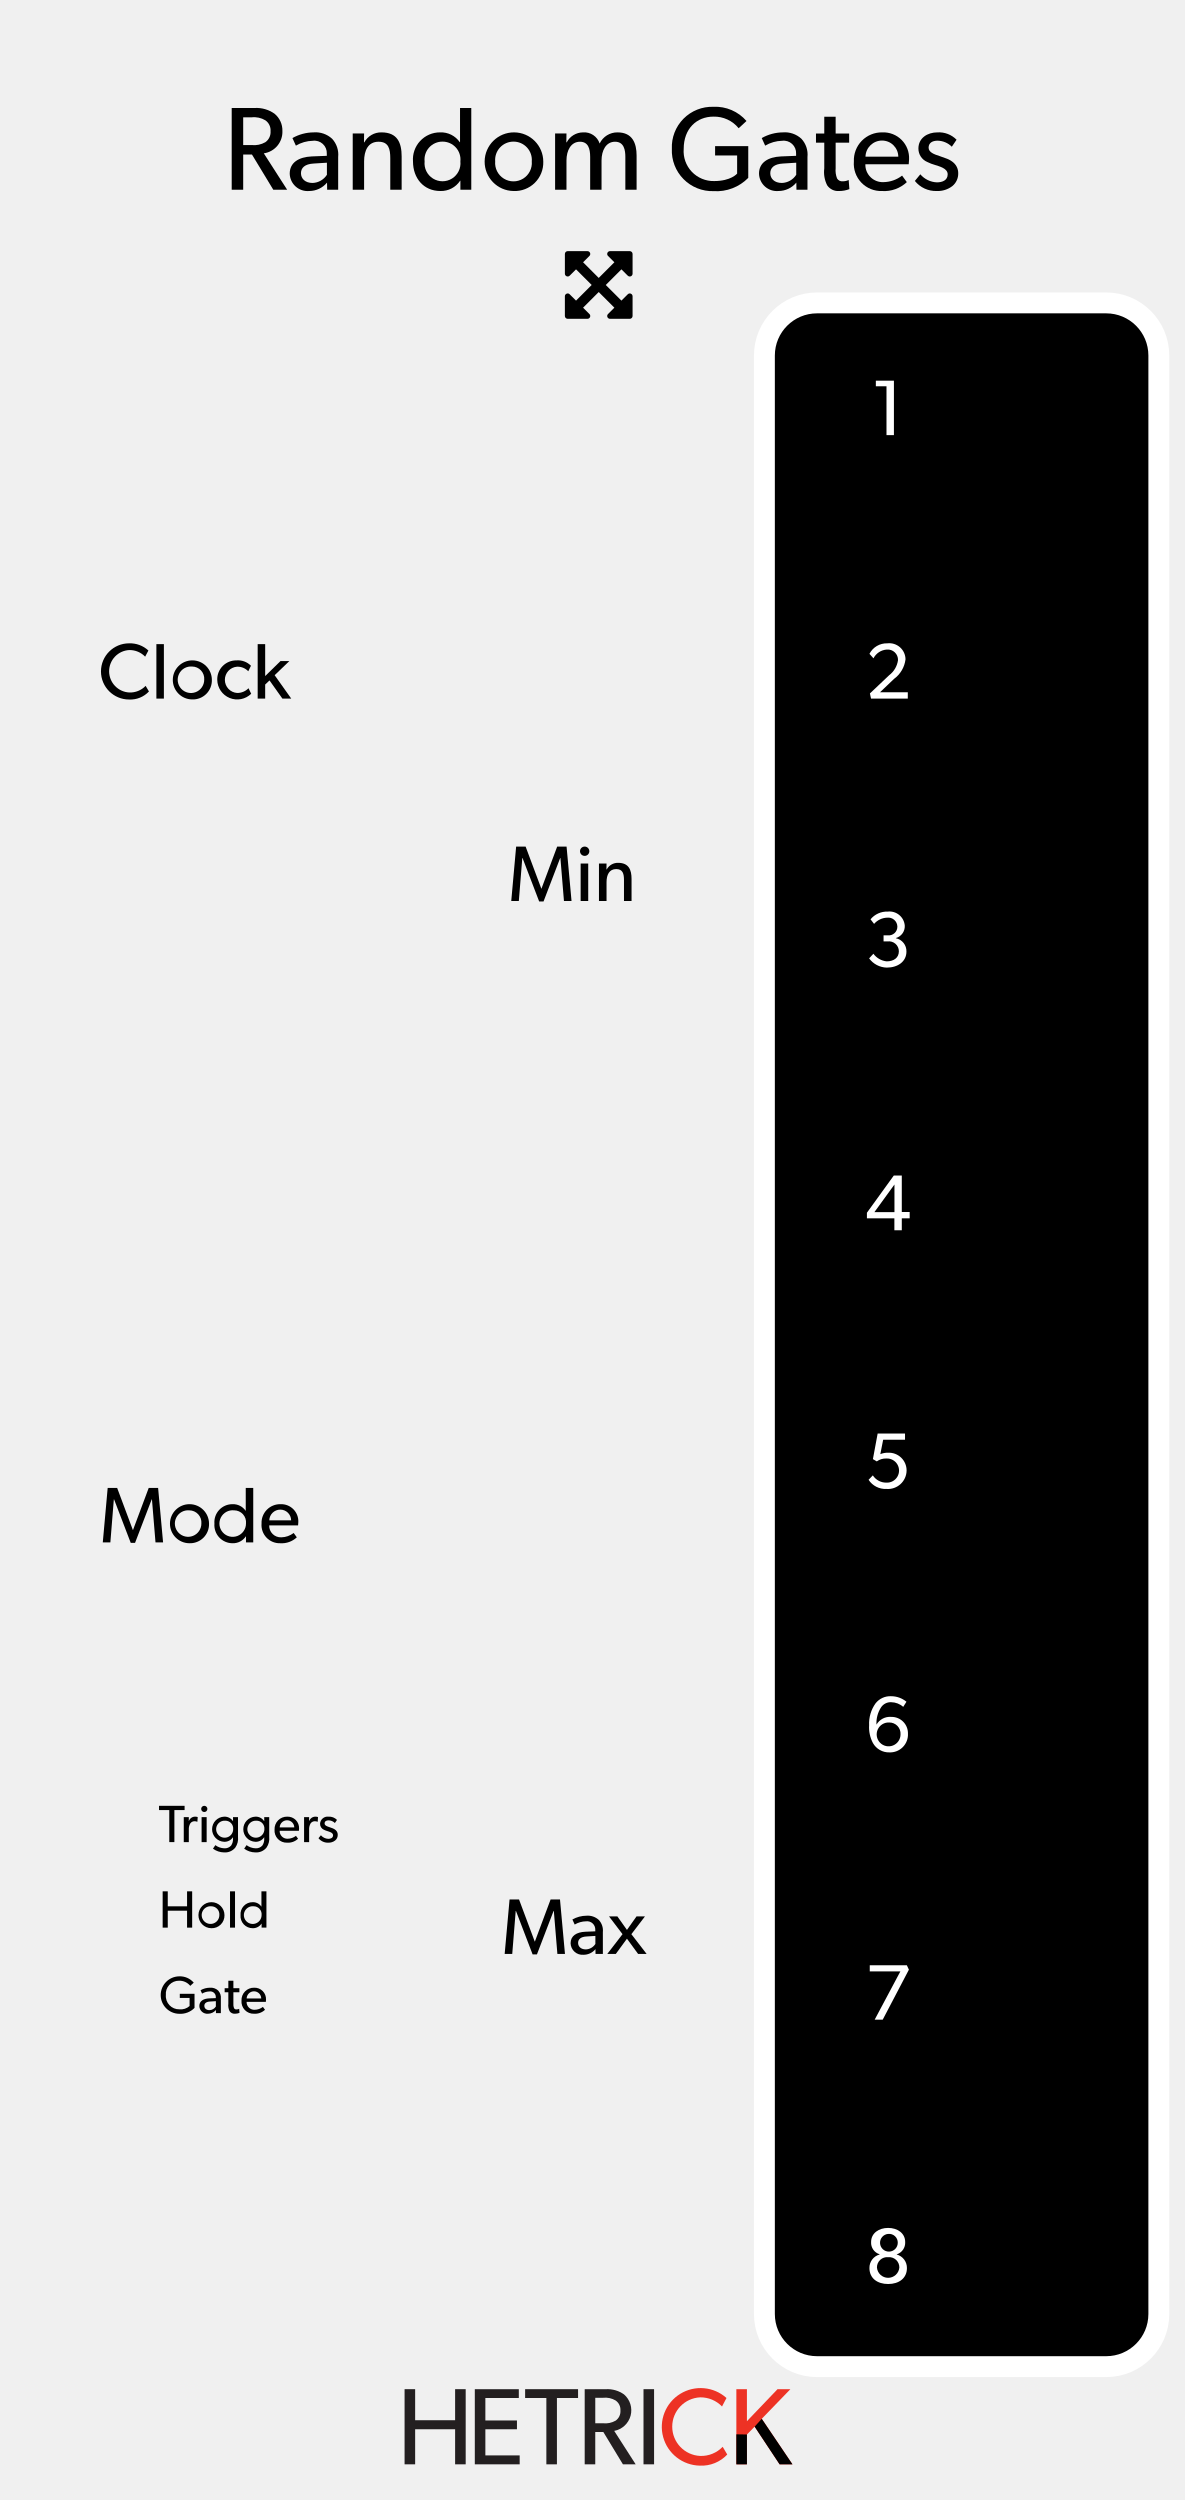
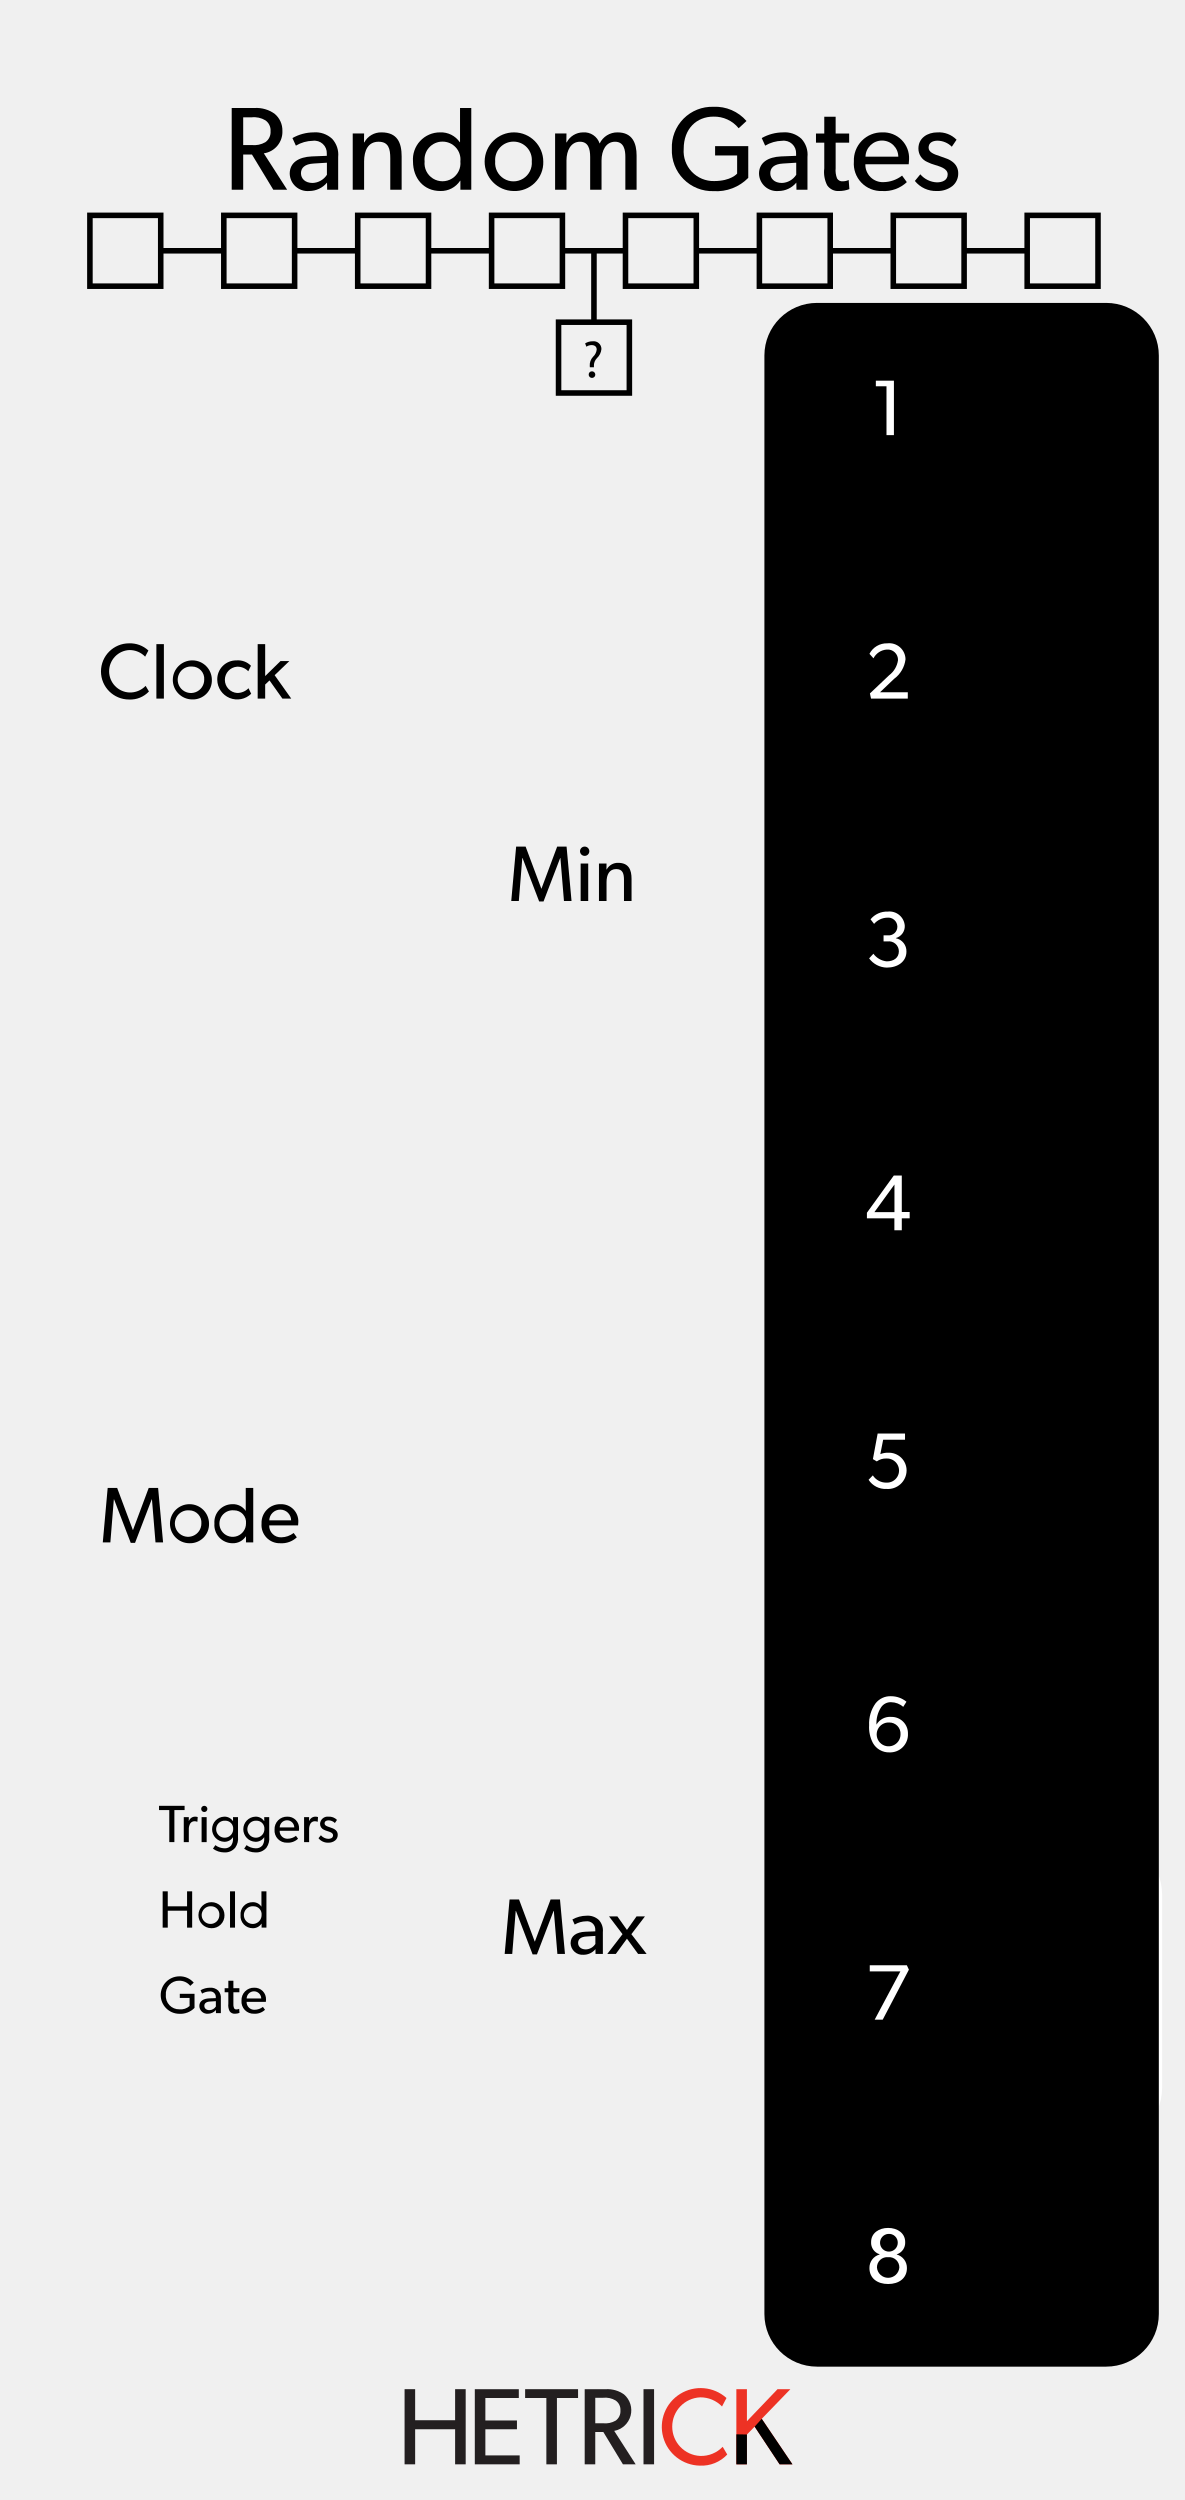
<svg xmlns="http://www.w3.org/2000/svg" id="svg8" width="180" height="380" viewBox="0 0 180 380">
  <g id="layer1">
    <path id="rect817" d="M0,0H180V380H0Z" transform="translate(0 0.00002)" style="fill: #f0f0f0" />
  </g>
  <g>
    <path d="M70.784,374.578H69.178v-5.331H63.102v5.331H61.496V363.155h1.606v4.719h6.076v-4.719h1.606Z" transform="translate(0 0.00002)" style="fill: #231f20" />
    <path d="M78.992,374.578H72.171V363.155h6.689v1.341H73.776v3.411h4.801v1.341h-4.801v3.973h5.215Z" transform="translate(0 0.00002)" style="fill: #231f20" />
    <path d="M87.865,364.496H84.653v10.083h-1.606V364.496H79.819v-1.341h8.046Z" transform="translate(0 0.00002)" style="fill: #231f20" />
    <path d="M96.622,374.578H94.685l-2.98-4.917H90.479v4.917h-1.606V363.155h3.228a4.373,4.373,0,0,1,2.748.795A3.185,3.185,0,0,1,93.36,369.496Zm-3.046-9.702a3.047,3.047,0,0,0-1.92-.414h-1.175v3.874h1.175a3.159,3.159,0,0,0,1.92-.397,1.727,1.727,0,0,0,.729-1.54A1.698,1.698,0,0,0,93.575,364.877Z" transform="translate(0 0.00002)" style="fill: #231f20" />
    <path d="M99.419,374.578H97.813V363.155h1.606Z" transform="translate(0 0.00002)" style="fill: #231f20" />
    <path d="M110.542,373.088a5.355,5.355,0,0,1-4.172,1.689,5.895,5.895,0,1,1,4.056-10.281l-.679,1.291a4.527,4.527,0,0,0-3.311-1.391,4.458,4.458,0,0,0,0,8.907,4.522,4.522,0,0,0,3.411-1.391Z" transform="translate(0 0.00002)" style="fill: #ed3224" />
    <path d="M120.452,374.578H118.499L114.707,368.85l-1.175,1.192v4.536h-1.606V363.155h1.606v4.868l4.652-4.868h1.954l-4.354,4.503Z" transform="translate(0 0.00002)" style="fill: #ed3224" />
    <path d="M120.452,374.578H118.499L114.707,368.85l-1.175,1.192v4.536h-1.606V370.019l1.606.023,1.175-1.192,1.076-1.192.616.914.497.737Z" transform="translate(0 0.00002)" />
  </g>
  <g>
    <path d="M43.645,28.836H41.539l-3.241-5.348H36.965v5.348H35.219V16.413h3.511a4.755,4.755,0,0,1,2.989.864,3.274,3.274,0,0,1,1.207,2.629,3.304,3.304,0,0,1-2.827,3.403ZM40.332,18.285a3.314,3.314,0,0,0-2.089-.45H36.965v4.213h1.278a3.437,3.437,0,0,0,2.089-.432,1.878,1.878,0,0,0,.792-1.674A1.847,1.847,0,0,0,40.332,18.285Z" transform="translate(0 0.00002)" />
    <path d="M51.402,28.836h-1.675l-.018-1.08a3.528,3.528,0,0,1-2.719,1.278,2.717,2.717,0,0,1-2.953-2.647c0-1.674,1.368-2.521,3.349-2.611l2.287-.09v-.342a1.877,1.877,0,0,0-2.125-1.944,5.257,5.257,0,0,0-2.575.738l-.522-1.152a6.587,6.587,0,0,1,3.205-.864,3.707,3.707,0,0,1,2.827.973,3.542,3.542,0,0,1,.918,2.772ZM49.691,24.731l-1.999.126c-1.386.072-1.944.666-1.944,1.476,0,.811.63,1.477,1.765,1.477a2.685,2.685,0,0,0,2.178-1.242Z" transform="translate(0 0.00002)" />
    <path d="M61.05,28.836H59.322V24.065c0-1.44-.252-2.521-1.783-2.521-1.602,0-2.196,1.35-2.196,2.989v4.303H53.614V20.284h1.729l-.018,1.351h.054a2.888,2.888,0,0,1,2.61-1.513c2.431,0,3.061,1.603,3.061,3.655Z" transform="translate(0 0.00002)" />
    <path d="M71.634,28.836H69.978V27.468h-.036a3.48,3.48,0,0,1-3.007,1.566c-2.539,0-4.159-1.945-4.159-4.483a4.104,4.104,0,0,1,4.123-4.43,3.455,3.455,0,0,1,2.989,1.495h.036V16.413h1.71Zm-4.375-7.31A2.72,2.72,0,0,0,64.54,24.533a2.734,2.734,0,1,0,5.438,0A2.72,2.72,0,0,0,67.259,21.526Z" transform="translate(0 0.00002)" />
    <path d="M78.059,29.035a4.457,4.457,0,1,1,4.52-4.447A4.336,4.336,0,0,1,78.059,29.035Zm0-7.508a2.782,2.782,0,0,0-2.791,3.007,2.792,2.792,0,1,0,5.563,0A2.779,2.779,0,0,0,78.059,21.526Z" transform="translate(0 0.00002)" />
    <path d="M96.763,28.836h-1.71v-4.987c0-.99-.18-2.305-1.566-2.305-1.368,0-2.053,1.314-2.053,2.845v4.447H89.705v-4.987c0-1.261-.306-2.305-1.549-2.305-1.368,0-2.052,1.314-2.052,2.845v4.447H84.375V20.284H86.104l-.018,1.351h.054a2.823,2.823,0,0,1,2.467-1.513,2.467,2.467,0,0,1,2.539,1.693,2.969,2.969,0,0,1,2.719-1.693c2.287,0,2.898,1.675,2.898,3.529Z" transform="translate(0 0.00002)" />
    <path d="M113.736,27.036a6.768,6.768,0,0,1-5.275,2.017,6.161,6.161,0,0,1-6.338-6.428,6.127,6.127,0,0,1,6.32-6.392,6.247,6.247,0,0,1,5.023,2.16l-1.188,1.099a4.779,4.779,0,0,0-3.835-1.765c-2.557,0-4.52,1.836-4.52,4.897a4.537,4.537,0,0,0,4.627,4.897c2.575,0,3.493-1.134,3.493-1.134V23.633h-3.349V22.21h5.041Z" transform="translate(0 0.00002)" />
    <path d="M122.735,28.836h-1.674l-.019-1.08a3.528,3.528,0,0,1-2.719,1.278,2.718,2.718,0,0,1-2.953-2.647c0-1.674,1.369-2.521,3.35-2.611l2.286-.09v-.342a1.876,1.876,0,0,0-2.124-1.944,5.256,5.256,0,0,0-2.575.738l-.522-1.152a6.594,6.594,0,0,1,3.205-.864,3.707,3.707,0,0,1,2.827.973,3.542,3.542,0,0,1,.918,2.772Zm-1.71-4.105-1.999.126c-1.387.072-1.944.666-1.944,1.476,0,.811.63,1.477,1.765,1.477a2.686,2.686,0,0,0,2.179-1.242Z" transform="translate(0 0.00002)" />
    <path d="M129.106,28.747a4.332,4.332,0,0,1-1.566.288,2.007,2.007,0,0,1-1.818-.882,4.464,4.464,0,0,1-.433-2.557V21.688H124.029V20.302h1.26V17.745h1.729v2.557h2.053v1.387h-2.053v3.871a3.373,3.373,0,0,0,.216,1.566.896.896,0,0,0,.883.432,2.083,2.083,0,0,0,.882-.198Z" transform="translate(0 0.00002)" />
    <path d="M138.125,24.965h-6.59A2.638,2.638,0,0,0,134.29,27.684a4.734,4.734,0,0,0,2.827-.99l.72.99a5.021,5.021,0,0,1-3.763,1.351,4.147,4.147,0,0,1-4.285-4.483,4.242,4.242,0,0,1,4.339-4.43,3.905,3.905,0,0,1,4.052,4.087A7.365,7.365,0,0,1,138.125,24.965ZM136.541,23.813a2.472,2.472,0,0,0-2.467-2.449,2.516,2.516,0,0,0-2.521,2.449Z" transform="translate(0 0.00002)" />
    <path d="M144.766,28.278a3.647,3.647,0,0,1-2.376.756,4.095,4.095,0,0,1-3.331-1.531l.828-1.008a3.51,3.51,0,0,0,2.521,1.225c.792,0,1.639-.288,1.639-1.225,0-.936-1.351-1.224-1.927-1.422a6.328,6.328,0,0,1-1.17-.45,2.205,2.205,0,0,1-1.351-2.052c0-1.585,1.368-2.449,2.881-2.449a3.742,3.742,0,0,1,2.917,1.117l-.721,1.062a3.136,3.136,0,0,0-2.16-.918c-.828,0-1.368.36-1.368,1.062,0,.703.828,1.008,1.674,1.279.469.162.792.27,1.152.414a3.274,3.274,0,0,1,.99.612,2.114,2.114,0,0,1,.685,1.584A2.433,2.433,0,0,1,144.766,28.278Z" transform="translate(0 0.00002)" />
  </g>
  <rect x="135" y="280" width="41.142" height="45.333" rx="8" ry="8" style="stroke: #fff;stroke-miterlimit: 10" />
-   <rect x="116.189" y="46.042" width="59.953" height="313.687" rx="8" ry="8" style="stroke: #fff;stroke-miterlimit: 10;stroke-width: 3.175px" />
+   <rect x="116.189" y="46.042" width="59.953" height="313.687" rx="8" ry="8" />
  <g>
    <path d="M22.64,105.103a3.88,3.88,0,0,1-3.022,1.224,4.27,4.27,0,0,1,0-8.54,4.1,4.1,0,0,1,2.938,1.091l-.492.936a3.279,3.279,0,0,0-2.398-1.007,3.23,3.23,0,0,0,0,6.453,3.276,3.276,0,0,0,2.471-1.008Z" transform="translate(0 0.00002)" />
    <path d="M24.911,106.183H23.771V97.907h1.139Z" transform="translate(0 0.00002)" />
    <path d="M29.194,106.314a2.969,2.969,0,1,1,3.01-2.962A2.888,2.888,0,0,1,29.194,106.314Zm0-5.001a2.016,2.016,0,1,0,1.847,2.003A1.853,1.853,0,0,0,29.194,101.313Z" transform="translate(0 0.00002)" />
    <path d="M38.181,105.451a3.034,3.034,0,0,1-5.158-2.111,2.875,2.875,0,0,1,2.915-2.962,2.774,2.774,0,0,1,2.207.815l-.408.839a2.246,2.246,0,0,0-1.703-.695,2.002,2.002,0,0,0,.012,3.994,2.368,2.368,0,0,0,1.728-.72Z" transform="translate(0 0.00002)" />
    <path d="M44.265,106.183H42.921l-1.955-2.758-.659.624v2.135H39.167V97.907h1.14v4.857l2.326-2.279h1.344l-2.231,2.146Z" transform="translate(0 0.00002)" />
  </g>
  <g>
    <path d="M28.058,275.131H26.506V280H25.731v-4.869H24.172v-.647h3.886Z" transform="translate(0 0.00002)" />
    <path d="M30.002,276.906H29.971a1.003,1.003,0,0,0-.416-.08.798.798,0,0,0-.624.319,1.695,1.695,0,0,0-.231.96V280h-.768v-3.798h.768l-.008.584h.024a.992.992,0,0,1,.936-.655,1.08,1.08,0,0,1,.4.063Z" transform="translate(0 0.00002)" />
    <path d="M31.027,275.427a.472.472,0,1,1,.496-.472A.471.471,0,0,1,31.027,275.427ZM31.411,280h-.768v-3.798h.768Z" transform="translate(0 0.00002)" />
    <path d="M36.178,279.201a2.411,2.411,0,0,1-.416,1.639,2.008,2.008,0,0,1-1.695.728A2.919,2.919,0,0,1,32.371,281l.36-.536a2.402,2.402,0,0,0,1.359.479,1.27,1.27,0,0,0,1.039-.415,1.708,1.708,0,0,0,.288-1.063v-.192h-.017a1.523,1.523,0,0,1-1.327.68,1.912,1.912,0,0,1,0-3.821,1.517,1.517,0,0,1,1.327.671h.024l-.008-.6h.76Zm-1.943-2.455a1.294,1.294,0,1,0,1.207,1.295A1.186,1.186,0,0,0,34.234,276.746Z" transform="translate(0 0.00002)" />
    <path d="M40.922,279.201a2.411,2.411,0,0,1-.416,1.639,2.008,2.008,0,0,1-1.695.728A2.919,2.919,0,0,1,37.115,281l.36-.536a2.402,2.402,0,0,0,1.359.479,1.27,1.27,0,0,0,1.039-.415,1.708,1.708,0,0,0,.288-1.063v-.192h-.017a1.523,1.523,0,0,1-1.327.68,1.912,1.912,0,0,1,0-3.821,1.517,1.517,0,0,1,1.327.671h.024l-.008-.6h.76Zm-1.943-2.455a1.294,1.294,0,1,0,1.207,1.295A1.186,1.186,0,0,0,38.979,276.746Z" transform="translate(0 0.00002)" />
    <path d="M45.433,278.281H42.507a1.17,1.17,0,0,0,1.223,1.207,2.105,2.105,0,0,0,1.256-.439l.319.439a2.229,2.229,0,0,1-1.671.6,1.842,1.842,0,0,1-1.903-1.99,1.884,1.884,0,0,1,1.928-1.967,1.734,1.734,0,0,1,1.799,1.814A3.267,3.267,0,0,1,45.433,278.281Zm-.703-.512a1.098,1.098,0,0,0-1.096-1.088,1.117,1.117,0,0,0-1.119,1.088Z" transform="translate(0 0.00002)" />
    <path d="M48.29,276.906h-.032a.999.999,0,0,0-.416-.08.797.797,0,0,0-.623.319,1.683,1.683,0,0,0-.232.96V280h-.768v-3.798h.768l-.008.584h.024a.991.991,0,0,1,.936-.655,1.071,1.071,0,0,1,.399.063Z" transform="translate(0 0.00002)" />
    <path d="M50.945,279.752a1.614,1.614,0,0,1-1.056.336,1.816,1.816,0,0,1-1.479-.68l.367-.447a1.561,1.561,0,0,0,1.12.544c.352,0,.728-.128.728-.544s-.6-.544-.855-.632a2.814,2.814,0,0,1-.521-.2.978.978,0,0,1-.6-.911,1.15,1.15,0,0,1,1.279-1.087,1.663,1.663,0,0,1,1.296.495l-.32.472a1.394,1.394,0,0,0-.959-.407c-.368,0-.607.159-.607.472,0,.312.367.447.743.567.208.072.352.12.512.184a1.454,1.454,0,0,1,.439.272.935.935,0,0,1,.304.703A1.078,1.078,0,0,1,50.945,279.752Z" transform="translate(0 0.00002)" />
    <path d="M29.209,293h-.775v-2.574H25.499V293h-.775v-5.517H25.499v2.278h2.935V287.483H29.209Z" transform="translate(0 0.00002)" />
    <path d="M32.114,293.088a1.979,1.979,0,1,1,2.007-1.975A1.926,1.926,0,0,1,32.114,293.088Zm0-3.334a1.344,1.344,0,1,0,1.23,1.335A1.236,1.236,0,0,0,32.114,289.754Z" transform="translate(0 0.00002)" />
    <path d="M35.723,293h-.76v-5.517h.76Z" transform="translate(0 0.00002)" />
    <path d="M40.498,293h-.736v-.607h-.016a1.544,1.544,0,0,1-1.335.695,1.841,1.841,0,0,1-1.848-1.99,1.822,1.822,0,0,1,1.831-1.967,1.533,1.533,0,0,1,1.327.663h.017V287.483H40.498Zm-1.943-3.246a1.347,1.347,0,1,0,1.207,1.335A1.207,1.207,0,0,0,38.555,289.754Z" transform="translate(0 0.00002)" />
    <path d="M29.568,305.201a3.007,3.007,0,0,1-2.342.896,2.847,2.847,0,0,1-.008-5.693,2.771,2.771,0,0,1,2.231.96l-.528.487a2.121,2.121,0,0,0-1.703-.783,1.988,1.988,0,0,0-2.007,2.175,2.015,2.015,0,0,0,2.055,2.175,1.992,1.992,0,0,0,1.551-.504v-1.224h-1.487v-.632h2.238Z" transform="translate(0 0.00002)" />
    <path d="M33.57,306h-.744l-.008-.479a1.567,1.567,0,0,1-1.207.567,1.206,1.206,0,0,1-1.312-1.175c0-.744.607-1.119,1.487-1.159l1.016-.04v-.152a.834.834,0,0,0-.944-.863,2.33,2.33,0,0,0-1.143.328l-.232-.512a2.926,2.926,0,0,1,1.424-.384,1.646,1.646,0,0,1,1.255.432,1.572,1.572,0,0,1,.408,1.231Zm-.76-1.822-.888.056c-.615.032-.863.296-.863.655,0,.36.279.656.783.656a1.194,1.194,0,0,0,.968-.552Z" transform="translate(0 0.00002)" />
    <path d="M36.402,305.96a1.926,1.926,0,0,1-.696.128.892.892,0,0,1-.808-.392,1.986,1.986,0,0,1-.191-1.135v-1.735h-.56V302.21H34.707V301.075h.768V302.21h.911v.616h-.911v1.719a1.49,1.49,0,0,0,.096.695.398.398,0,0,0,.392.192.929.929,0,0,0,.393-.088Z" transform="translate(0 0.00002)" />
    <path d="M40.409,304.281H37.483a1.17,1.17,0,0,0,1.223,1.207,2.105,2.105,0,0,0,1.256-.439l.319.439a2.229,2.229,0,0,1-1.671.6,1.842,1.842,0,0,1-1.903-1.99,1.884,1.884,0,0,1,1.928-1.967,1.734,1.734,0,0,1,1.799,1.814A3.267,3.267,0,0,1,40.409,304.281Zm-.703-.512a1.098,1.098,0,0,0-1.096-1.088,1.117,1.117,0,0,0-1.119,1.088Z" transform="translate(0 0.00002)" />
  </g>
  <g>
    <path d="M135.875,66.139h-1.128V58.715h-1.619v-.852H135.875Z" transform="translate(0 0.00002)" style="fill: #fff" />
    <path d="M137.984,106.183h-5.589l-.168-.78,2.927-2.771a3.459,3.459,0,0,0,1.343-2.291,1.563,1.563,0,0,0-1.703-1.607,2.45,2.45,0,0,0-2.026,1.331l-.611-.684a2.948,2.948,0,0,1,2.71-1.595,2.475,2.475,0,0,1,2.771,2.435,4.325,4.325,0,0,1-1.751,2.975l-2.123,2.027h4.222Z" transform="translate(0 0.00002)" style="fill: #fff" />
    <path d="M134.794,147.076a3.409,3.409,0,0,1-2.687-1.403l.647-.708a2.879,2.879,0,0,0,2.015,1.163c1.08,0,1.859-.54,1.859-1.535a1.517,1.517,0,0,0-1.715-1.499h-.612v-.923h.612a1.321,1.321,0,0,0,1.487-1.343,1.392,1.392,0,0,0-1.56-1.343,2.739,2.739,0,0,0-1.979.947l-.54-.696a3.226,3.226,0,0,1,2.614-1.175,2.333,2.333,0,0,1,2.591,2.147,1.859,1.859,0,0,1-1.344,1.871v.036a2.004,2.004,0,0,1,1.596,2.027C137.78,146.152,136.473,147.076,134.794,147.076Z" transform="translate(0 0.00002)" style="fill: #fff" />
    <path d="M138.271,185.189h-1.199V187h-1.127v-1.811h-4.174v-.852l4.09-5.661h1.211v5.553h1.199Zm-2.314-.947v-4.198l-3.046,4.198Z" transform="translate(0 0.00002)" style="fill: #fff" />
    <path d="M134.746,226.32a3.061,3.061,0,0,1-2.723-1.392l.648-.671a2.407,2.407,0,0,0,2.062,1.104,1.837,1.837,0,1,0,0-3.67,2.356,2.356,0,0,0-1.463.443l-.588-.348.72-3.886h4.161v.936h-3.322l-.432,2.194a2.906,2.906,0,0,1,1.176-.216,2.694,2.694,0,0,1,2.818,2.711A2.842,2.842,0,0,1,134.746,226.32Z" transform="translate(0 0.00002)" style="fill: #fff" />
    <path d="M135.19,266.364a2.781,2.781,0,0,1-2.507-1.427,5.118,5.118,0,0,1-.576-2.699,5.27,5.27,0,0,1,.972-3.322,2.84,2.84,0,0,1,2.375-1.091,3.648,3.648,0,0,1,2.326.84l-.491.779a2.803,2.803,0,0,0-1.823-.708,1.745,1.745,0,0,0-1.535.768,4.375,4.375,0,0,0-.707,2.639,2.366,2.366,0,0,1,2.242-1.175,2.489,2.489,0,0,1,2.543,2.542A2.716,2.716,0,0,1,135.19,266.364Zm-.024-4.545a1.813,1.813,0,1,0,1.715,1.811A1.697,1.697,0,0,0,135.166,261.819Z" transform="translate(0 0.00002)" style="fill: #fff" />
    <path d="M138.152,299.39l-3.982,7.604h-1.223l3.909-7.34h-4.653v-.936h5.637Z" transform="translate(0 0.00002)" style="fill: #fff" />
    <path d="M134.998,347.17c-1.632,0-2.843-.863-2.843-2.423a2.082,2.082,0,0,1,1.547-2.062v-.036a1.832,1.832,0,0,1-1.295-1.859c0-1.367,1.199-2.146,2.591-2.146,1.391,0,2.59.779,2.59,2.146a1.851,1.851,0,0,1-1.283,1.871v.024a2.106,2.106,0,0,1,1.548,2.062C137.853,346.307,136.629,347.17,134.998,347.17Zm0-4.078a1.554,1.554,0,0,0-1.703,1.571,1.709,1.709,0,0,0,3.406,0A1.555,1.555,0,0,0,134.998,343.092Zm0-3.538a1.348,1.348,0,1,0,1.463,1.344A1.324,1.324,0,0,0,134.998,339.554Z" transform="translate(0 0.00002)" style="fill: #fff" />
  </g>
  <g>
    <path d="M86.873,136.956H85.722l-.54-6.537H85.146l-2.531,6.608h-.66l-2.53-6.608h-.036l-.528,6.537H77.71l.744-8.275h1.439l2.387,6.393h.024l2.387-6.393h1.427Z" transform="translate(0 0.00002)" />
    <path d="M88.834,130.095a.708.708,0,1,1,.744-.708A.707.707,0,0,1,88.834,130.095Zm.576,6.86H88.258v-5.697h1.151Z" transform="translate(0 0.00002)" />
    <path d="M95.996,136.956H94.845v-3.178c0-.959-.168-1.679-1.188-1.679-1.067,0-1.463.899-1.463,1.991v2.866H91.043v-5.697h1.151l-.013.899h.036a1.925,1.925,0,0,1,1.739-1.007c1.619,0,2.039,1.067,2.039,2.435Z" transform="translate(0 0.00002)" />
  </g>
  <g>
    <path d="M24.787,234.44H23.636l-.54-6.537h-.036l-2.531,6.608h-.66l-2.53-6.608h-.036l-.528,6.537H15.624l.744-8.275h1.439l2.387,6.393h.024l2.387-6.393h1.427Z" transform="translate(0 0.00002)" />
    <path d="M28.762,234.572a2.969,2.969,0,1,1,3.011-2.963A2.888,2.888,0,0,1,28.762,234.572Zm0-5.001a2.016,2.016,0,1,0,1.848,2.003A1.853,1.853,0,0,0,28.762,229.571Z" transform="translate(0 0.00002)" />
    <path d="M38.493,234.44H37.389v-.912h-.023a2.317,2.317,0,0,1-2.003,1.044,2.762,2.762,0,0,1-2.771-2.986,2.733,2.733,0,0,1,2.746-2.95,2.302,2.302,0,0,1,1.991.995H37.353V226.165h1.14Zm-2.914-4.869a2.02,2.02,0,1,0,1.811,2.003A1.812,1.812,0,0,0,35.579,229.571Z" transform="translate(0 0.00002)" />
    <path d="M45.309,231.861H40.919a1.756,1.756,0,0,0,1.835,1.812,3.15,3.15,0,0,0,1.883-.66l.479.66a3.347,3.347,0,0,1-2.507.899,2.762,2.762,0,0,1-2.854-2.986,2.825,2.825,0,0,1,2.89-2.95,2.601,2.601,0,0,1,2.699,2.722A4.925,4.925,0,0,1,45.309,231.861Zm-1.056-.768a1.646,1.646,0,0,0-1.644-1.631,1.676,1.676,0,0,0-1.679,1.631Z" transform="translate(0 0.00002)" />
  </g>
  <g>
    <path d="M85.874,296.994H84.722l-.54-6.537h-.036l-2.531,6.608h-.66l-2.53-6.608h-.036l-.528,6.537H76.71l.744-8.275h1.439l2.387,6.393h.024l2.387-6.393h1.427Z" transform="translate(0 0.00002)" />
    <path d="M91.636,296.994H90.521l-.012-.72a2.349,2.349,0,0,1-1.812.852,1.81,1.81,0,0,1-1.967-1.763c0-1.116.912-1.68,2.231-1.739l1.522-.061v-.228a1.25,1.25,0,0,0-1.415-1.295,3.496,3.496,0,0,0-1.715.491l-.348-.768a4.396,4.396,0,0,1,2.135-.575,2.469,2.469,0,0,1,1.883.647,2.358,2.358,0,0,1,.611,1.847Zm-1.139-2.734-1.332.084c-.923.048-1.295.443-1.295.983,0,.539.42.983,1.176.983a1.789,1.789,0,0,0,1.451-.828Z" transform="translate(0 0.00002)" />
    <path d="M98.283,296.994H96.987l-1.69-2.315-1.691,2.315H92.311l2.314-2.999-2.051-2.698H93.846l1.451,2.051,1.451-2.051h1.283l-2.063,2.698Z" transform="translate(0 0.00002)" />
  </g>
-   <path d="M92.078,43.317l2.378,2.378.965-.964a.42.42,0,0,1,.469-.094.433.433,0,0,1,.261.395v3.001a.431.431,0,0,1-.428.429h-3.002a.428.428,0,0,1-.395-.268.413.413,0,0,1,.094-.462l.965-.965-2.379-2.378L88.628,46.767l.964.965a.412.412,0,0,1,.094.462.429.429,0,0,1-.395.268h-3.001a.432.432,0,0,1-.429-.429v-3.001a.429.429,0,0,1,.268-.395.412.412,0,0,1,.462.094l.965.964,2.378-2.378L87.557,40.939l-.965.964a.428.428,0,0,1-.73-.301v-3.001a.432.432,0,0,1,.429-.429h3.001a.429.429,0,0,1,.395.268.412.412,0,0,1-.094.462l-.964.965,2.377,2.378,2.379-2.378-.965-.965a.413.413,0,0,1-.094-.462.428.428,0,0,1,.395-.268h3.002a.431.431,0,0,1,.428.429v3.001a.433.433,0,0,1-.261.395.489.489,0,0,1-.167.034.425.425,0,0,1-.302-.127l-.965-.964Z" transform="translate(0 0.00002)" />
+   <rect x="13.666" y="32.736" width="10.764" height="10.764" style="fill: none;stroke: #000;stroke-miterlimit: 10;stroke-width: 0.844px" />
+   <line x1="24.431" y1="38.118" x2="34.019" y2="38.118" style="fill: none;stroke: #000;stroke-miterlimit: 10;stroke-width: 0.844px" />
+   <rect x="34.019" y="32.736" width="10.764" height="10.764" style="fill: none;stroke: #000;stroke-miterlimit: 10;stroke-width: 0.844px" />
+   <line x1="44.783" y1="38.118" x2="54.371" y2="38.118" style="fill: none;stroke: #000;stroke-miterlimit: 10;stroke-width: 0.844px" />
+   <rect x="54.371" y="32.736" width="10.764" height="10.764" style="fill: none;stroke: #000;stroke-miterlimit: 10;stroke-width: 0.844px" />
+   <line x1="65.135" y1="38.118" x2="74.723" y2="38.118" style="fill: none;stroke: #000;stroke-miterlimit: 10;stroke-width: 0.844px" />
+   <rect x="74.723" y="32.736" width="10.764" height="10.764" style="fill: none;stroke: #000;stroke-miterlimit: 10;stroke-width: 0.844px" />
+   <line x1="85.487" y1="38.118" x2="95.075" y2="38.118" style="fill: none;stroke: #000;stroke-miterlimit: 10;stroke-width: 0.844px" />
+   <rect x="95.075" y="32.736" width="10.764" height="10.764" style="fill: none;stroke: #000;stroke-miterlimit: 10;stroke-width: 0.844px" />
+   <line x1="105.839" y1="38.118" x2="115.428" y2="38.118" style="fill: none;stroke: #000;stroke-miterlimit: 10;stroke-width: 0.844px" />
+   <rect x="115.428" y="32.736" width="10.764" height="10.764" style="fill: none;stroke: #000;stroke-miterlimit: 10;stroke-width: 0.844px" />
+   <line x1="126.192" y1="38.118" x2="135.78" y2="38.118" style="fill: none;stroke: #000;stroke-miterlimit: 10;stroke-width: 0.844px" />
+   <rect x="135.78" y="32.736" width="10.764" height="10.764" style="fill: none;stroke: #000;stroke-miterlimit: 10;stroke-width: 0.844px" />
+   <line x1="146.544" y1="38.118" x2="156.132" y2="38.118" style="fill: none;stroke: #000;stroke-miterlimit: 10;stroke-width: 0.844px" />
+   <rect x="156.132" y="32.736" width="10.764" height="10.764" style="fill: none;stroke: #000;stroke-miterlimit: 10;stroke-width: 0.844px" />
+   <rect x="84.899" y="48.972" width="10.764" height="10.764" style="fill: none;stroke: #000;stroke-miterlimit: 10;stroke-width: 0.844px" />
+   <line x1="90.281" y1="38.118" x2="90.281" y2="48.972" style="fill: none;stroke: #000;stroke-miterlimit: 10;stroke-width: 0.844px" />
+   <path d="M89.659,55.827l-.016-.208a1.836,1.836,0,0,1,.496-1.383,1.758,1.758,0,0,0,.56-1.096c0-.408-.256-.68-.76-.688a1.422,1.422,0,0,0-.808.248l-.192-.504a2.098,2.098,0,0,1,1.144-.32A1.182,1.182,0,0,1,91.418,53.052a2.163,2.163,0,0,1-.688,1.392,1.58,1.58,0,0,0-.456,1.175l.008.208Zm-.176,1.12a.473.473,0,0,1,.479-.504.5.5,0,1,1-.479.504Z" transform="translate(0 0.00002)" />
</svg>
